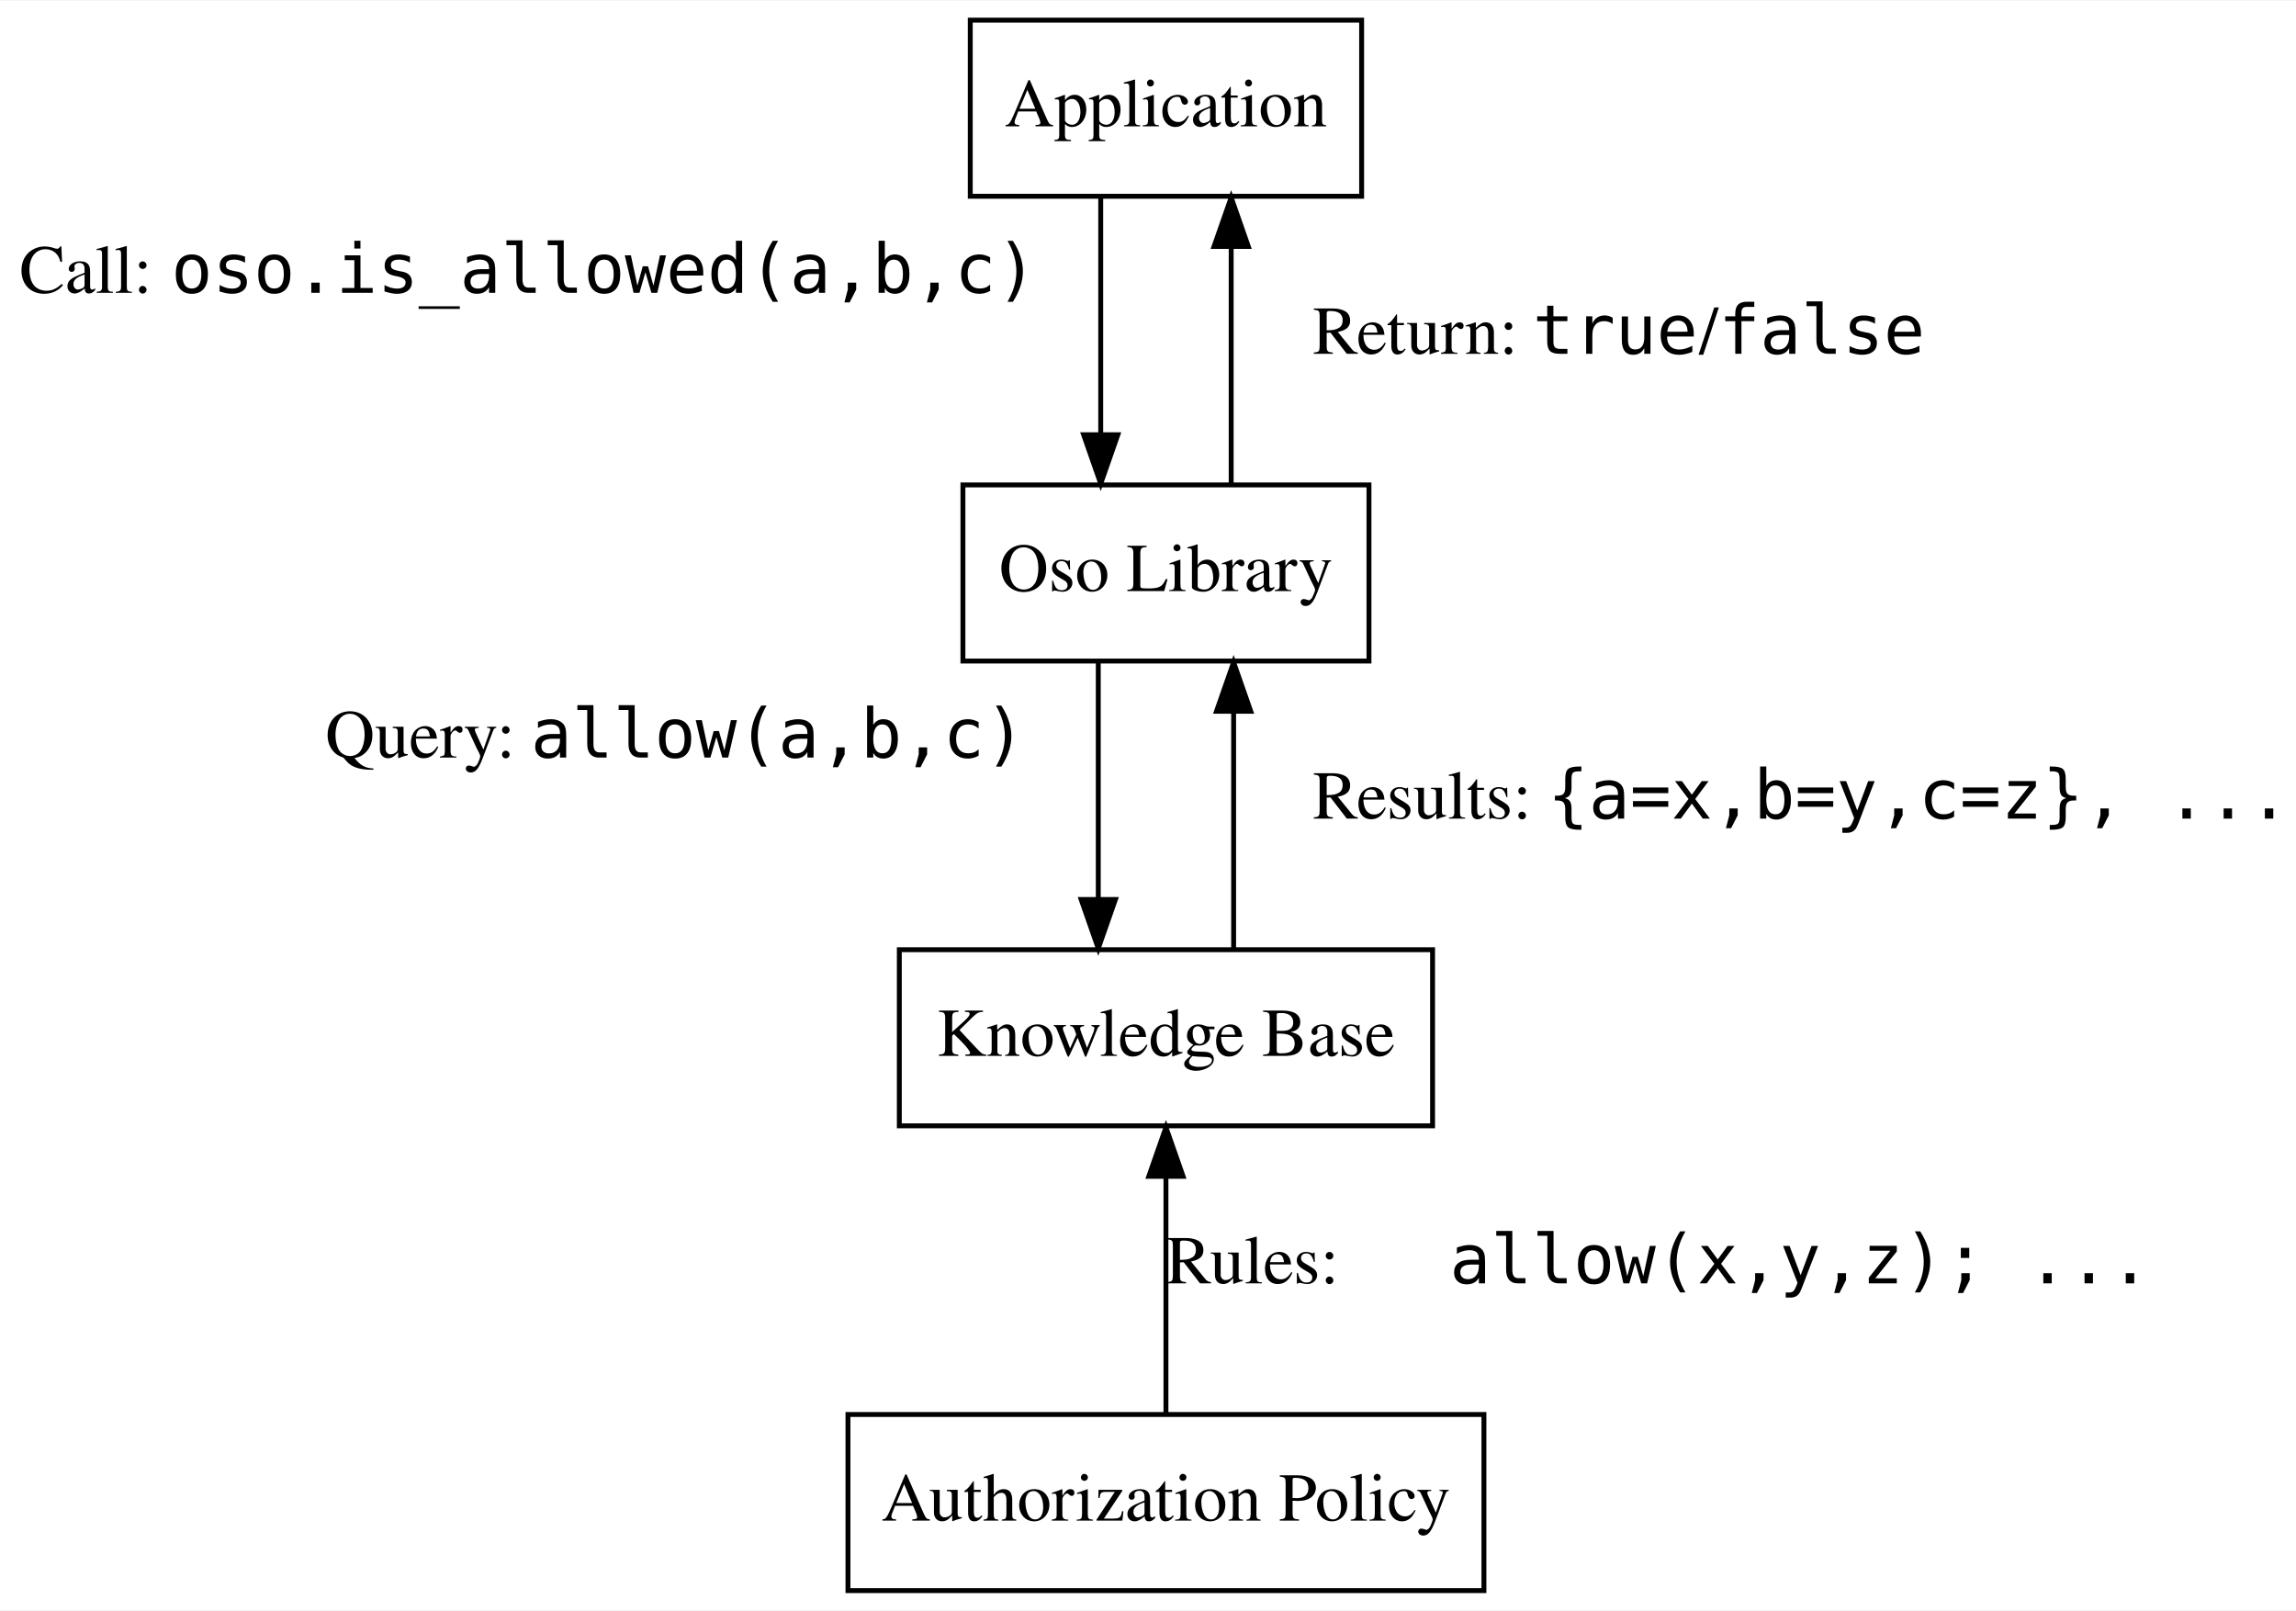
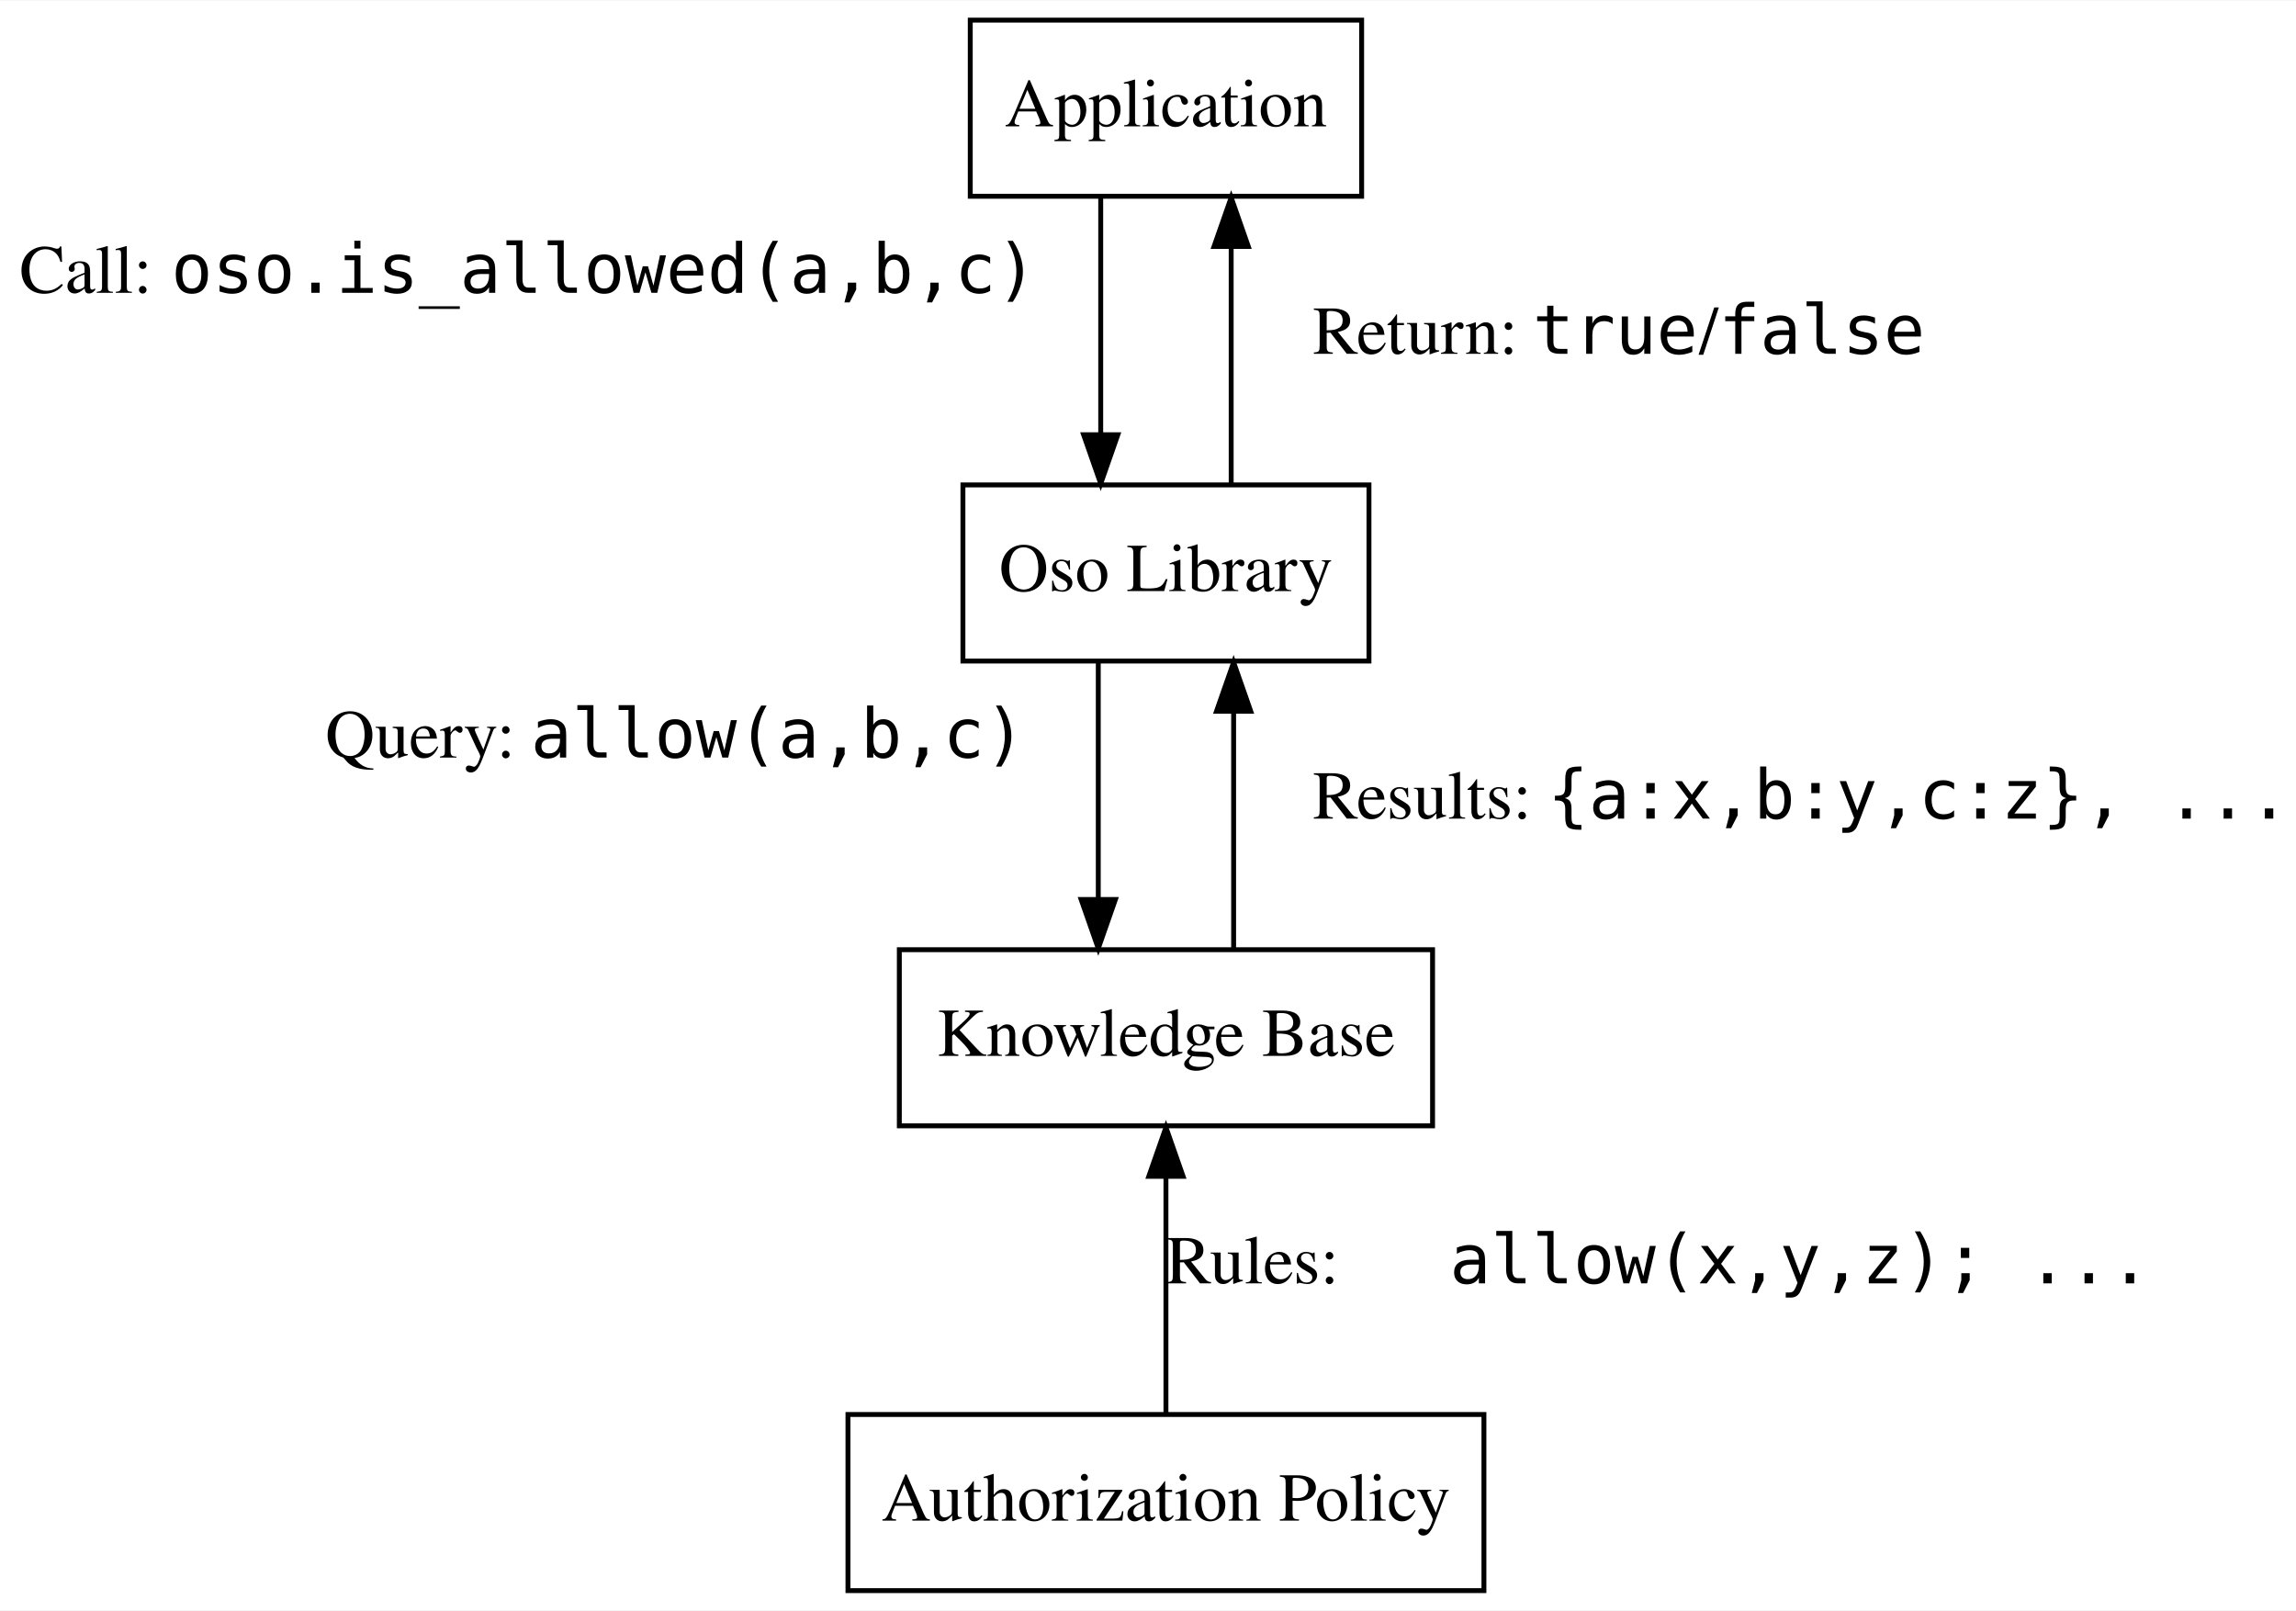
<svg xmlns="http://www.w3.org/2000/svg" width="469pt" height="329pt" viewBox="0.00 0.00 469.33 329.00">
  <g id="graph0" class="graph" transform="scale(1 1) rotate(0) translate(4 325)">
    <polygon fill="#ffffff" stroke="transparent" points="-4,4 -4,-325 465.333,-325 465.333,4 -4,4" />
    <g id="node1" class="node">
      <polygon fill="none" stroke="#000000" points="274.333,-321 194.333,-321 194.333,-285 274.333,-285 274.333,-321" />
      <text text-anchor="middle" x="234.333" y="-299.3" font-family="Times,serif" font-size="14.00" fill="#000000">Application</text>
    </g>
    <g id="node2" class="node">
      <polygon fill="none" stroke="#000000" points="275.833,-226 192.833,-226 192.833,-190 275.833,-190 275.833,-226" />
      <text text-anchor="middle" x="234.333" y="-204.3" font-family="Times,serif" font-size="14.00" fill="#000000">Oso Library</text>
    </g>
    <g id="edge1" class="edge">
      <path fill="none" stroke="#000000" d="M221,-284.683C221,-284.683 221,-236.261 221,-236.261" />
      <polygon fill="#000000" stroke="#000000" points="224.5,-236.261 221,-226.261 217.5,-236.261 224.5,-236.261" />
      <text text-anchor="start" x="0" y="-265.272" font-family="Times,serif" font-size="14.00" fill="#000000">Call: </text>
      <text text-anchor="start" x="31" y="-265.272" font-family="monospace" font-size="14.00" fill="#000000">oso.is_allowed(a,b,c)</text>
      <text text-anchor="start" x="205" y="-265.272" font-family="Times,serif" font-size="14.00" fill="#000000">    </text>
    </g>
    <g id="edge2" class="edge">
      <path fill="none" stroke="#000000" d="M247.667,-226.317C247.667,-226.317 247.667,-274.739 247.667,-274.739" />
      <polygon fill="#000000" stroke="#000000" points="244.167,-274.739 247.667,-284.739 251.167,-274.739 244.167,-274.739" />
      <text text-anchor="start" x="264.333" y="-252.8" font-family="Times,serif" font-size="14.00" fill="#000000">Return: </text>
      <text text-anchor="start" x="309.333" y="-252.8" font-family="monospace" font-size="14.00" fill="#000000">true</text>
      <text text-anchor="start" x="343.333" y="-252.8" font-family="Times,serif" font-size="14.00" fill="#000000">/</text>
      <text text-anchor="start" x="347.333" y="-252.8" font-family="monospace" font-size="14.00" fill="#000000">false</text>
    </g>
    <g id="node3" class="node">
      <polygon fill="none" stroke="#000000" points="288.833,-131 179.833,-131 179.833,-95 288.833,-95 288.833,-131" />
      <text text-anchor="middle" x="234.333" y="-109.3" font-family="Times,serif" font-size="14.00" fill="#000000">Knowledge Base</text>
    </g>
    <g id="edge3" class="edge">
      <path fill="none" stroke="#000000" d="M220.5,-189.683C220.5,-189.683 220.5,-141.261 220.5,-141.261" />
      <polygon fill="#000000" stroke="#000000" points="224,-141.261 220.5,-131.261 217,-141.261 224,-141.261" />
      <text text-anchor="start" x="62.5" y="-170.272" font-family="Times,serif" font-size="14.00" fill="#000000">Query: </text>
      <text text-anchor="start" x="104.5" y="-170.272" font-family="monospace" font-size="14.00" fill="#000000">allow(a,b,c)</text>
      <text text-anchor="start" x="204.5" y="-170.272" font-family="Times,serif" font-size="14.00" fill="#000000">    </text>
    </g>
    <g id="edge4" class="edge">
      <path fill="none" stroke="#000000" d="M248.167,-131.317C248.167,-131.317 248.167,-179.739 248.167,-179.739" />
      <polygon fill="#000000" stroke="#000000" points="244.667,-179.739 248.167,-189.739 251.667,-179.739 244.667,-179.739" />
      <text text-anchor="start" x="264.333" y="-157.8" font-family="Times,serif" font-size="14.00" fill="#000000">Results: </text>
-       <text text-anchor="start" x="312.333" y="-157.8" font-family="monospace" font-size="14.00" fill="#000000">{a=x,b=y,c=z}, ...</text>
+       <text text-anchor="start" x="312.333" y="-157.8" font-family="monospace" font-size="14.00" fill="#000000">{a:x,b:y,c:z}, ...</text>
    </g>
    <g id="node4" class="node">
      <polygon fill="none" stroke="#000000" points="299.333,-36 169.333,-36 169.333,0 299.333,0 299.333,-36" />
      <text text-anchor="middle" x="234.333" y="-14.3" font-family="Times,serif" font-size="14.00" fill="#000000">Authorization Policy</text>
    </g>
    <g id="edge5" class="edge">
      <path fill="none" stroke="#000000" d="M234.333,-84.683C234.333,-84.683 234.333,-36.261 234.333,-36.261" />
      <polygon fill="#000000" stroke="#000000" points="230.833,-84.683 234.333,-94.683 237.833,-84.683 230.833,-84.683" />
      <text text-anchor="start" x="234.333" y="-62.8" font-family="Times,serif" font-size="14.00" fill="#000000">     Rules: </text>
      <text text-anchor="start" x="292.333" y="-62.8" font-family="monospace" font-size="14.00" fill="#000000">allow(x,y,z); ...</text>
    </g>
  </g>
</svg>
